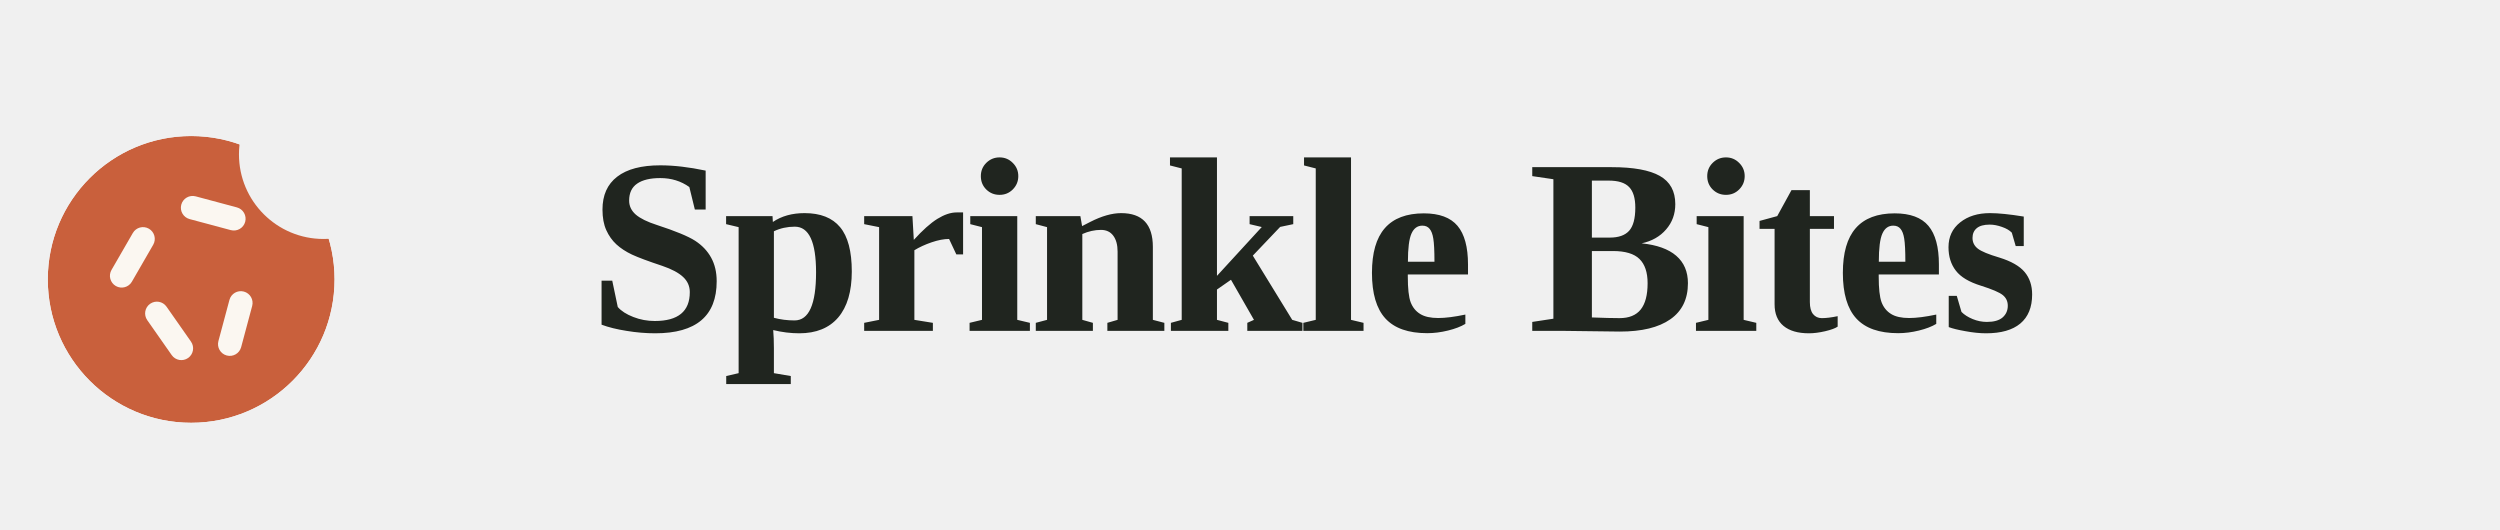
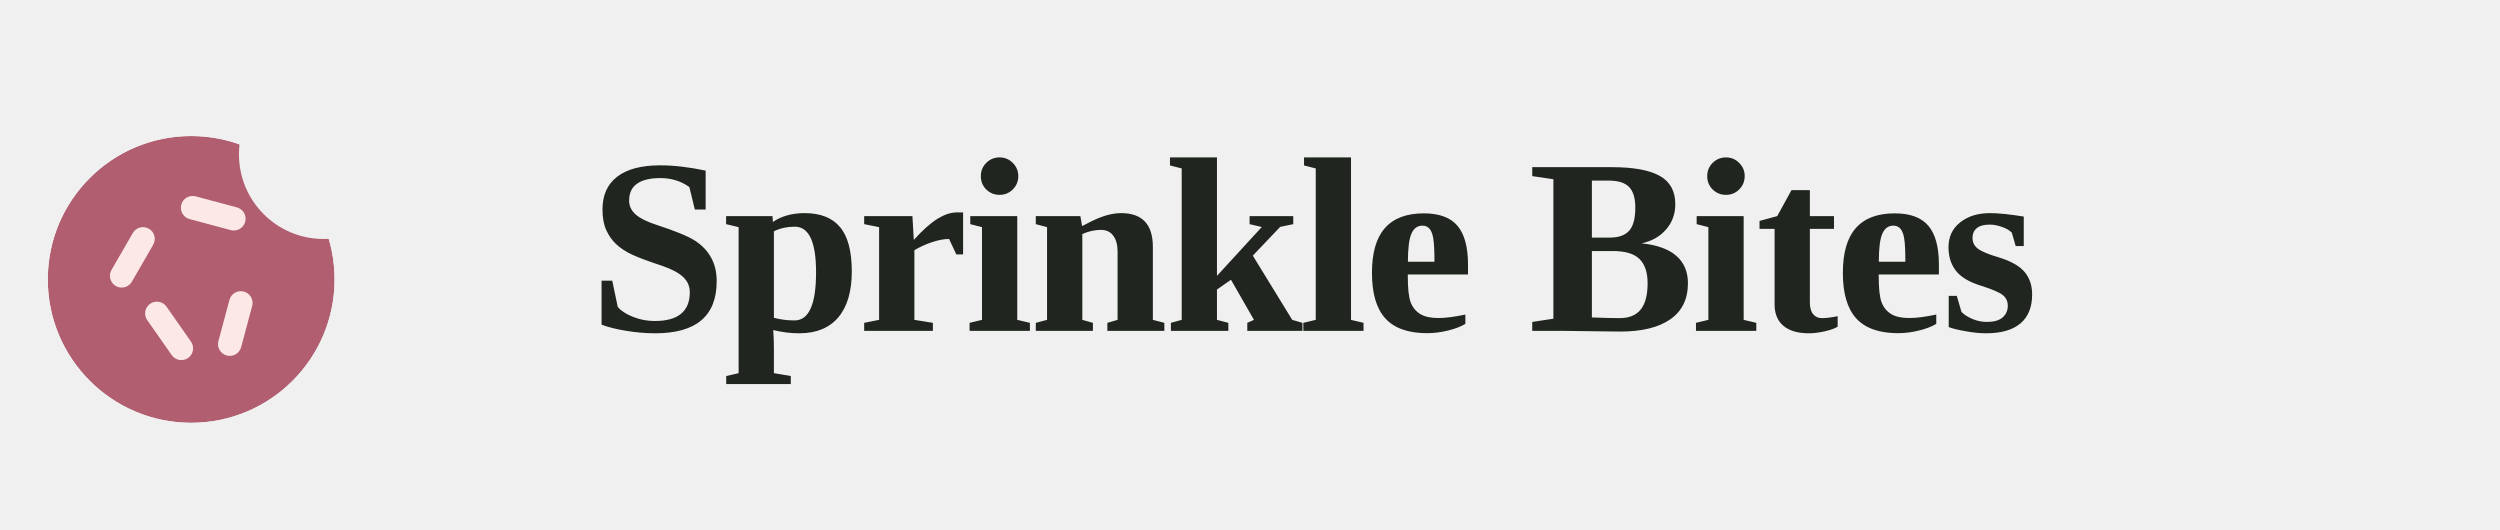
<svg xmlns="http://www.w3.org/2000/svg" viewBox="0 0 340 72" width="340" height="72" role="img" aria-label="Sprinkle Bites">
  <defs>
    <mask id="lb-bite">
      <rect width="48" height="48" fill="#000" />
      <circle cx="22" cy="26" r="19.5" fill="#fff" />
      <circle cx="40" cy="9" r="11.5" fill="#000" />
    </mask>
  </defs>
  <g transform="translate(4 12)">
-     <circle cx="22" cy="26" r="19.5" fill="#c9603c" mask="url(#lb-bite)" />
-     <g fill="#fbf7f1">
+     <circle cx="22" cy="26" r="19.5" fill="#b05e70" mask="url(#lb-bite)" />
+     <g fill="#fce8e7">
      <rect x="12.4" y="18.5" width="3.2" height="9" rx="1.6" transform="rotate(30 14 23)" />
      <rect x="17.4" y="28.5" width="3.2" height="9" rx="1.6" transform="rotate(-35 19 33)" />
      <rect x="26.4" y="27.5" width="3.2" height="9" rx="1.6" transform="rotate(15 28 32)" />
      <rect x="23.4" y="12.5" width="3.2" height="9" rx="1.6" transform="rotate(105 25 17)" />
    </g>
  </g>
  <text x="80" y="45" font-family="Fraunces, Georgia, 'Times New Roman', serif" font-size="34" font-weight="600" letter-spacing="-0.6" fill="#20251f">Sprinkle Bites</text>
</svg>
